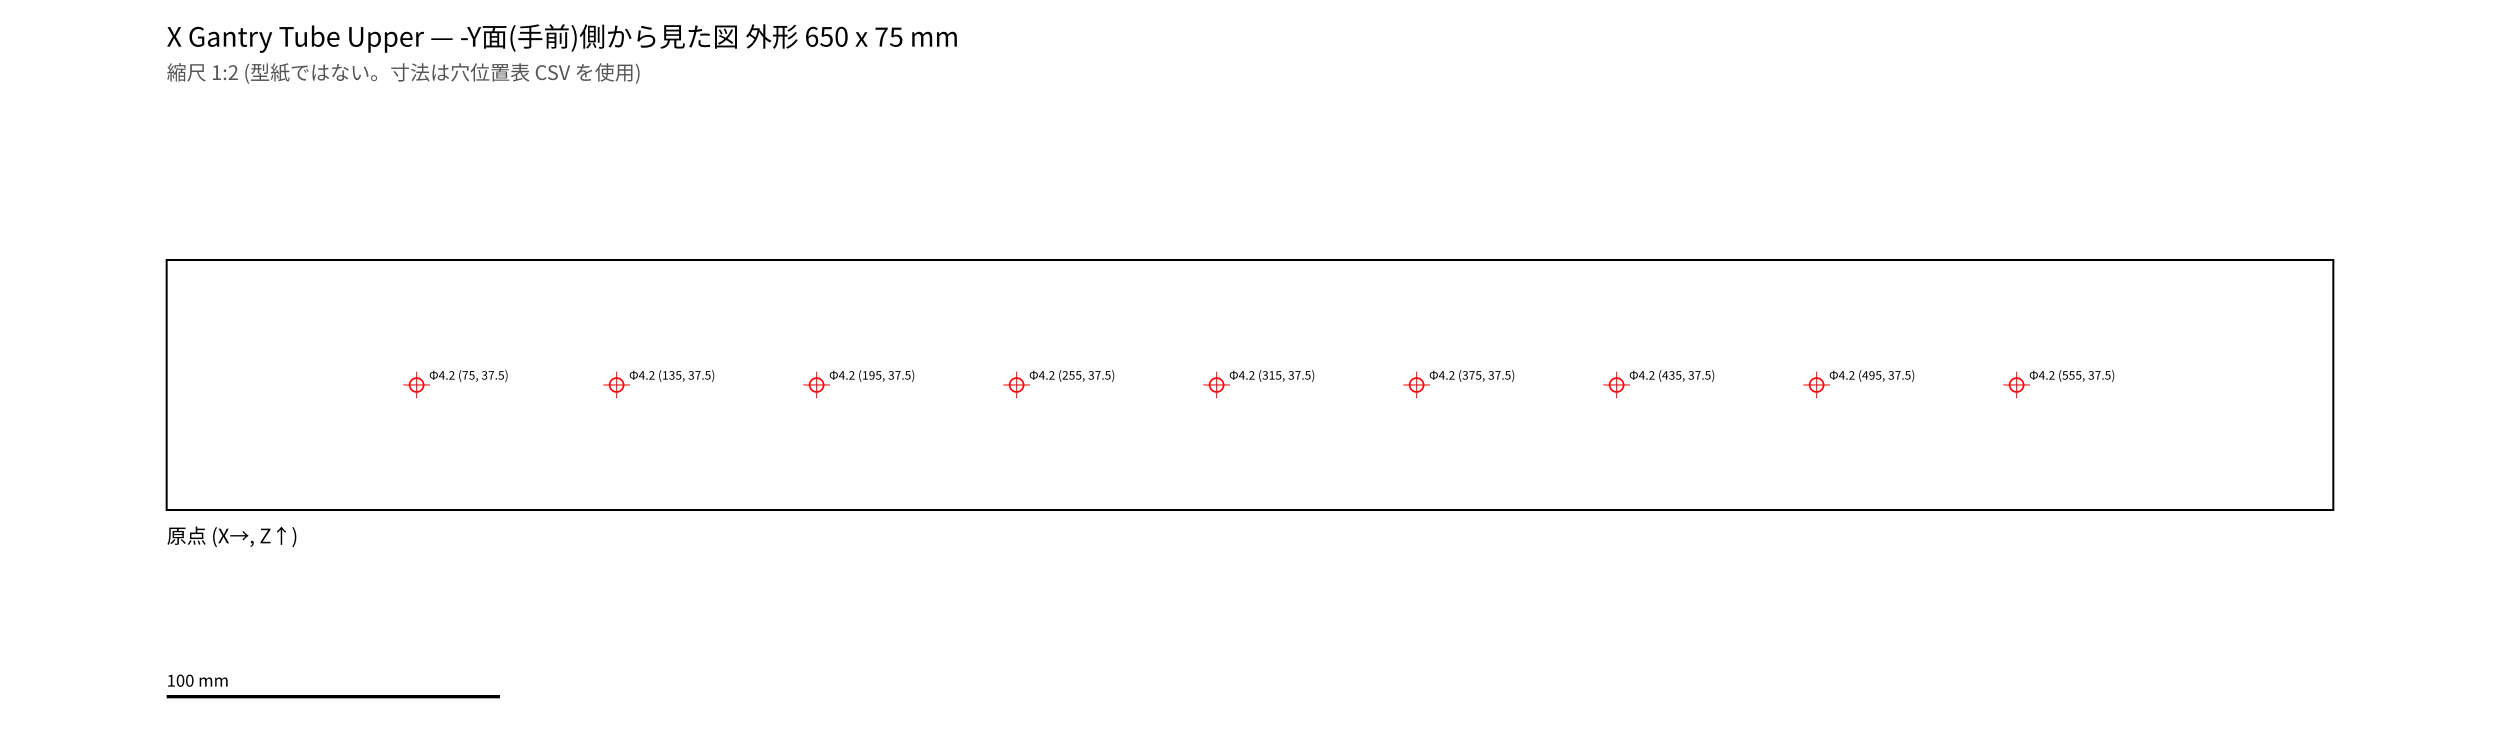
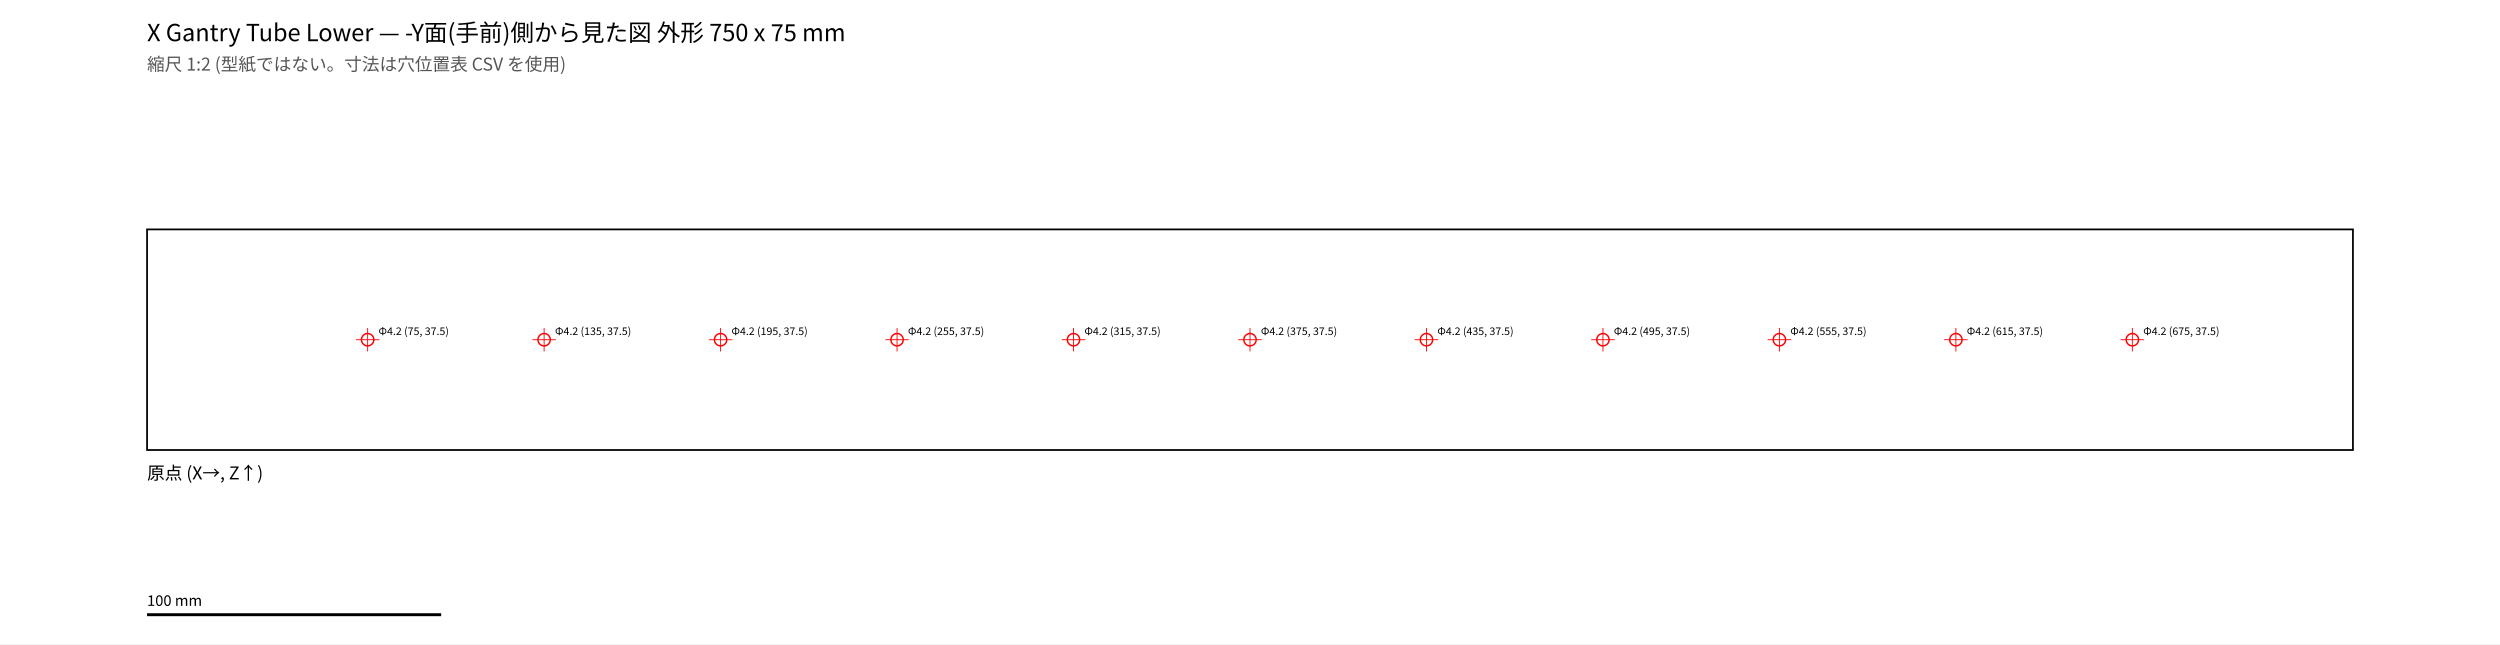
- <svg xmlns="http://www.w3.org/2000/svg" width="375.0mm" height="109.5mm" viewBox="0 0 375.0 109.5" font-family="Noto Sans CJK JP, IPAGothic, Hiragino Sans, Yu Gothic, Meiryo, sans-serif">
-   <rect x="0" y="0" width="375.0" height="109.5" fill="white" />
-   <text x="25.0" y="7" font-size="4">X Gantry Tube Upper — -Y面(手前)側から見た図  外形 650 x 75 mm</text>
+ <svg xmlns="http://www.w3.org/2000/svg" width="425.0mm" height="109.5mm" viewBox="0 0 425.0 109.5" font-family="Noto Sans CJK JP, IPAGothic, Hiragino Sans, Yu Gothic, Meiryo, sans-serif">
+   <rect x="0" y="0" width="425.0" height="109.5" fill="white" />
+   <text x="25.0" y="7" font-size="4">X Gantry Tube Lower — -Y面(手前)側から見た図  外形 750 x 75 mm</text>
  <text x="25.0" y="12" font-size="3" fill="#555">縮尺 1:2 (型紙ではない。寸法は穴位置表 CSV を使用)</text>
-   <rect x="25.00" y="39.00" width="325.00" height="37.50" fill="none" stroke="black" stroke-width="0.3" />
+   <rect x="25.00" y="39.00" width="375.00" height="37.50" fill="none" stroke="black" stroke-width="0.3" />
  <text x="25.0" y="81.5" font-size="3">原点 (X→, Z↑)</text>
  <circle cx="62.50" cy="57.75" r="1.05" fill="none" stroke="red" stroke-width="0.25" />
  <path d="M60.50,57.75H64.50M62.50,55.75V59.75" stroke="red" stroke-width="0.15" />
  <text x="64.35" y="56.95" font-size="1.8">Φ4.2 (75, 37.5)</text>
  <circle cx="92.50" cy="57.75" r="1.05" fill="none" stroke="red" stroke-width="0.25" />
  <path d="M90.50,57.75H94.50M92.50,55.75V59.75" stroke="red" stroke-width="0.15" />
  <text x="94.35" y="56.95" font-size="1.8">Φ4.2 (135, 37.5)</text>
  <circle cx="122.50" cy="57.75" r="1.05" fill="none" stroke="red" stroke-width="0.25" />
  <path d="M120.50,57.75H124.50M122.50,55.75V59.75" stroke="red" stroke-width="0.15" />
  <text x="124.35" y="56.95" font-size="1.8">Φ4.2 (195, 37.5)</text>
  <circle cx="152.50" cy="57.75" r="1.05" fill="none" stroke="red" stroke-width="0.25" />
  <path d="M150.50,57.75H154.50M152.50,55.75V59.75" stroke="red" stroke-width="0.15" />
  <text x="154.35" y="56.95" font-size="1.8">Φ4.2 (255, 37.5)</text>
  <circle cx="182.50" cy="57.75" r="1.05" fill="none" stroke="red" stroke-width="0.25" />
  <path d="M180.50,57.75H184.50M182.50,55.75V59.75" stroke="red" stroke-width="0.15" />
  <text x="184.35" y="56.95" font-size="1.8">Φ4.2 (315, 37.5)</text>
  <circle cx="212.50" cy="57.75" r="1.05" fill="none" stroke="red" stroke-width="0.25" />
  <path d="M210.50,57.75H214.50M212.50,55.75V59.75" stroke="red" stroke-width="0.15" />
  <text x="214.35" y="56.95" font-size="1.8">Φ4.2 (375, 37.5)</text>
  <circle cx="242.50" cy="57.75" r="1.05" fill="none" stroke="red" stroke-width="0.25" />
  <path d="M240.50,57.75H244.50M242.50,55.75V59.75" stroke="red" stroke-width="0.15" />
  <text x="244.35" y="56.95" font-size="1.8">Φ4.2 (435, 37.5)</text>
  <circle cx="272.50" cy="57.75" r="1.05" fill="none" stroke="red" stroke-width="0.25" />
  <path d="M270.50,57.75H274.50M272.50,55.75V59.75" stroke="red" stroke-width="0.15" />
  <text x="274.35" y="56.95" font-size="1.8">Φ4.2 (495, 37.5)</text>
  <circle cx="302.50" cy="57.75" r="1.05" fill="none" stroke="red" stroke-width="0.25" />
  <path d="M300.50,57.75H304.50M302.50,55.75V59.75" stroke="red" stroke-width="0.15" />
  <text x="304.35" y="56.95" font-size="1.8">Φ4.2 (555, 37.5)</text>
+   <circle cx="332.50" cy="57.75" r="1.05" fill="none" stroke="red" stroke-width="0.25" />
+   <path d="M330.50,57.75H334.50M332.50,55.75V59.75" stroke="red" stroke-width="0.15" />
+   <text x="334.35" y="56.95" font-size="1.8">Φ4.2 (615, 37.5)</text>
+   <circle cx="362.50" cy="57.75" r="1.05" fill="none" stroke="red" stroke-width="0.25" />
+   <path d="M360.50,57.75H364.50M362.50,55.75V59.75" stroke="red" stroke-width="0.15" />
+   <text x="364.35" y="56.95" font-size="1.8">Φ4.2 (675, 37.5)</text>
  <path d="M25.0,104.5h50.00" stroke="black" stroke-width="0.5" />
  <text x="25.0" y="103.0" font-size="2.5">100 mm</text>
</svg>
